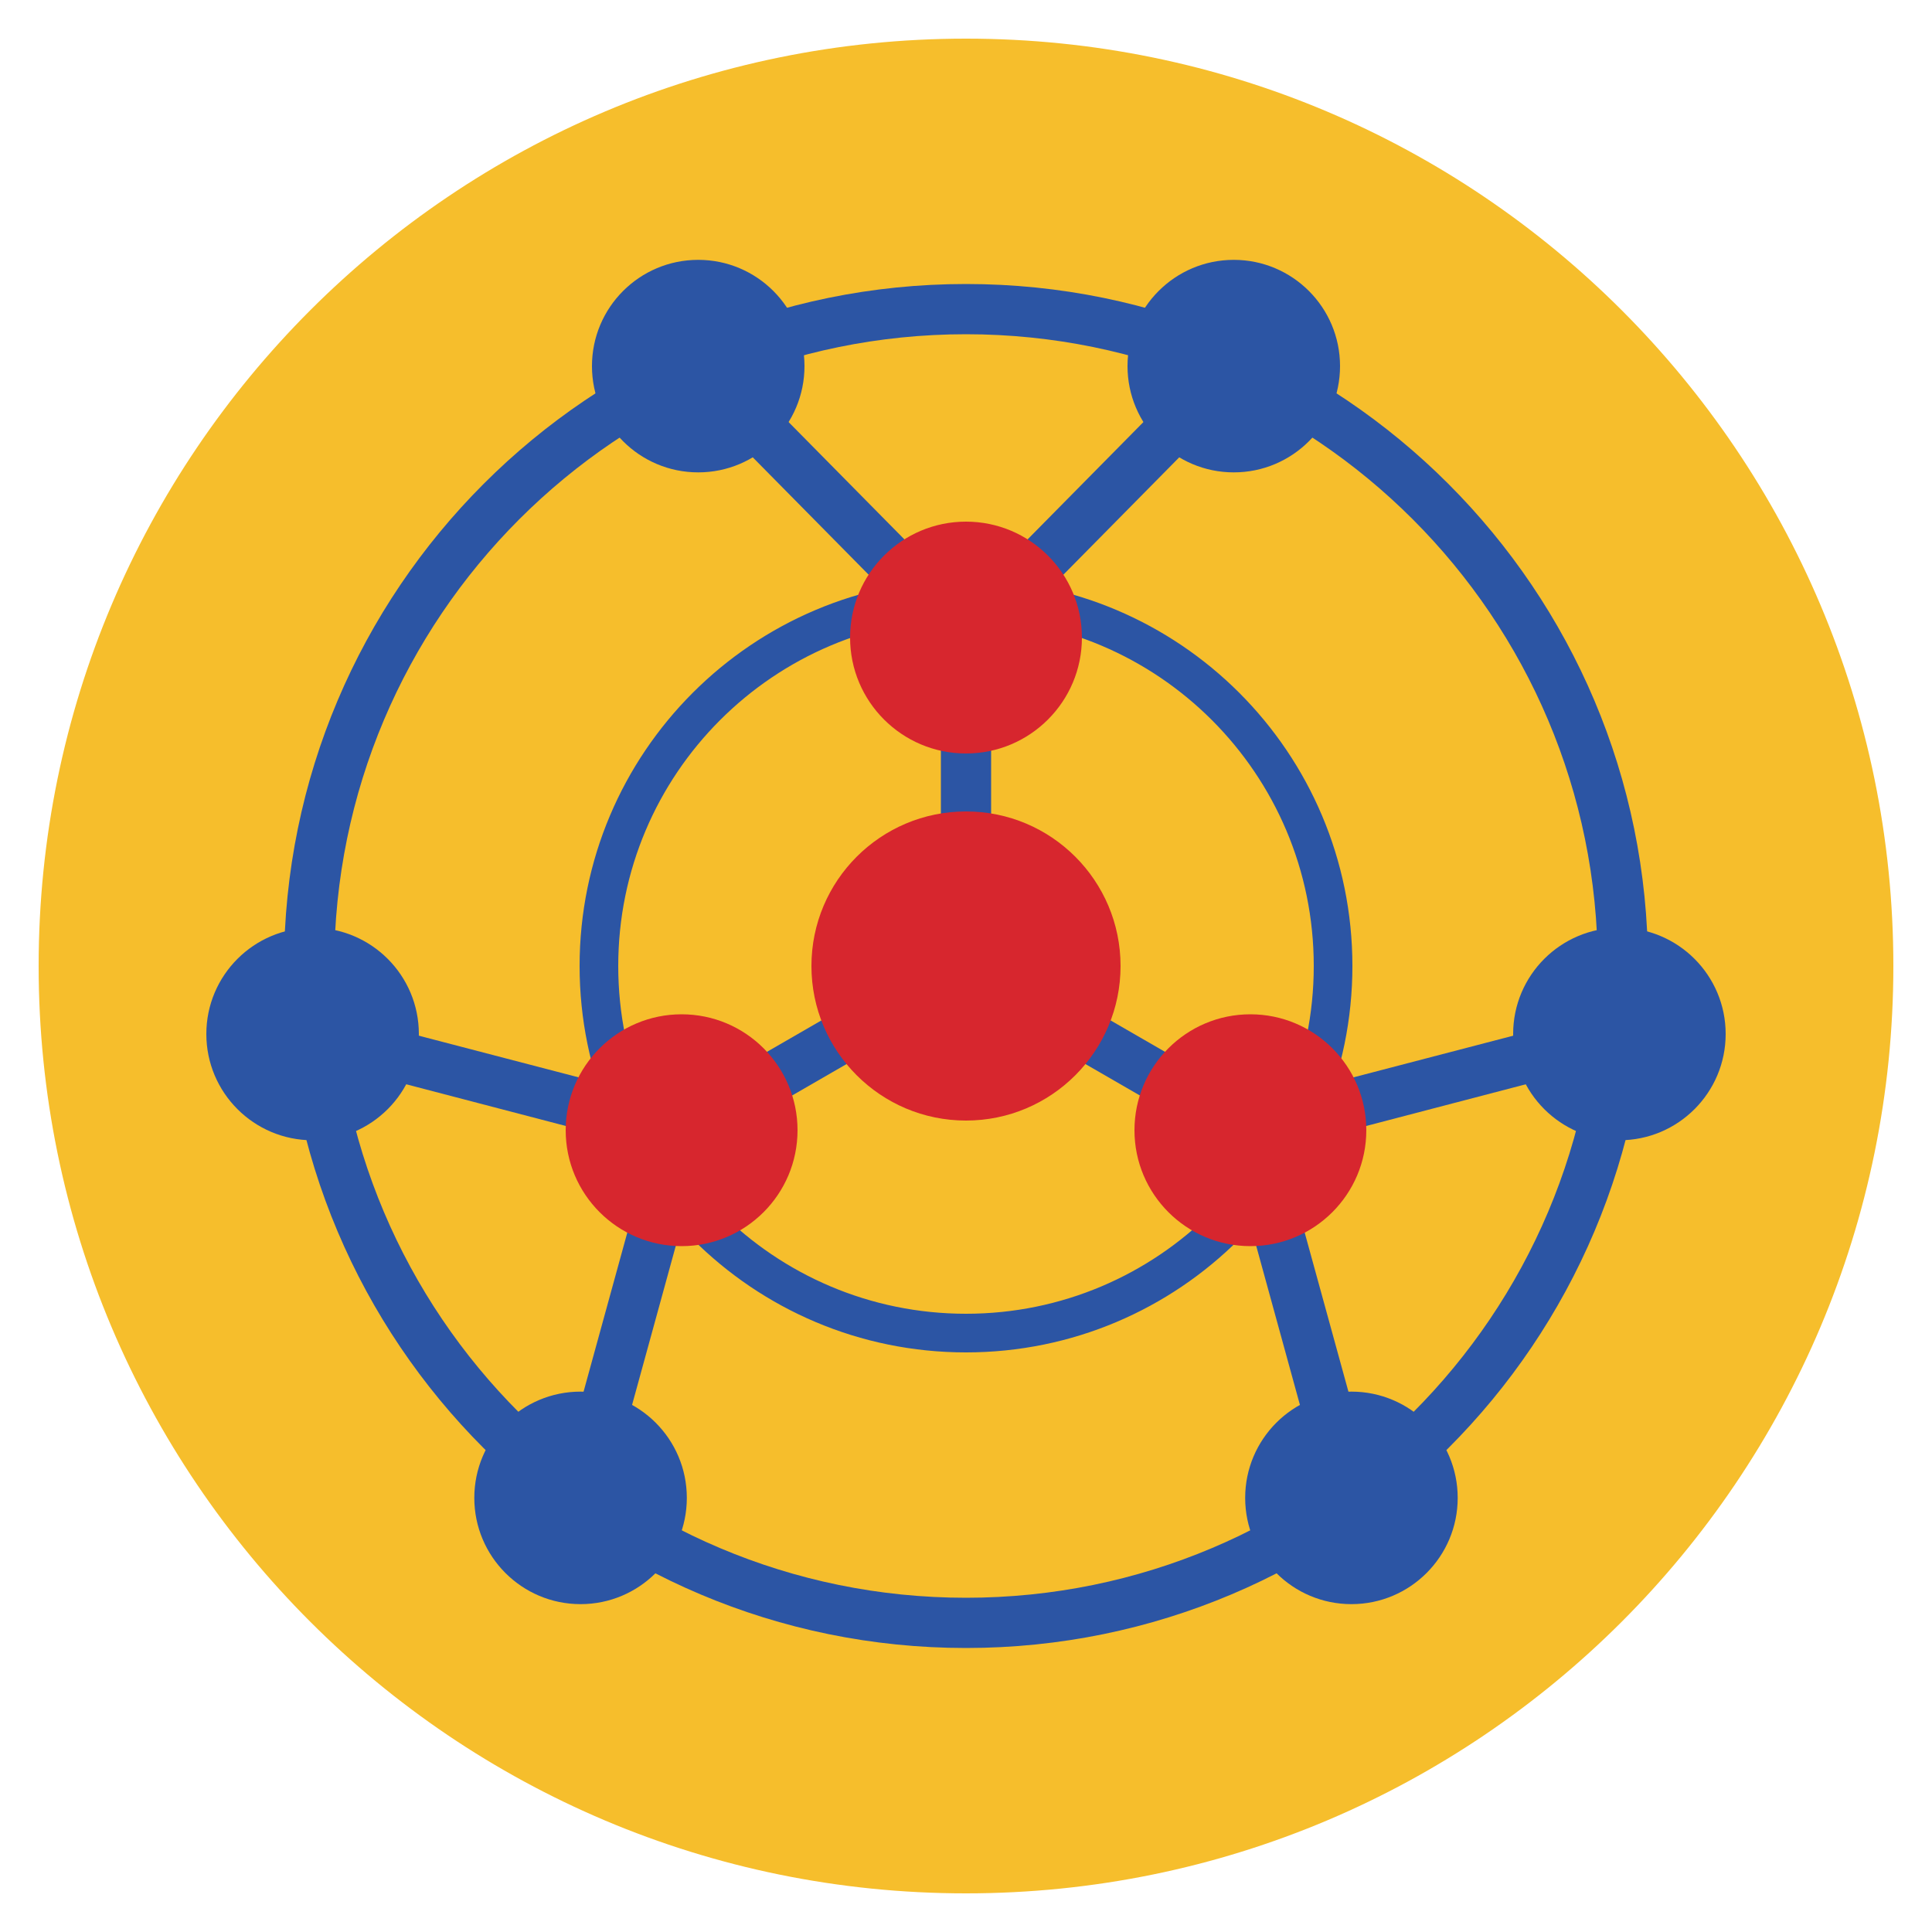
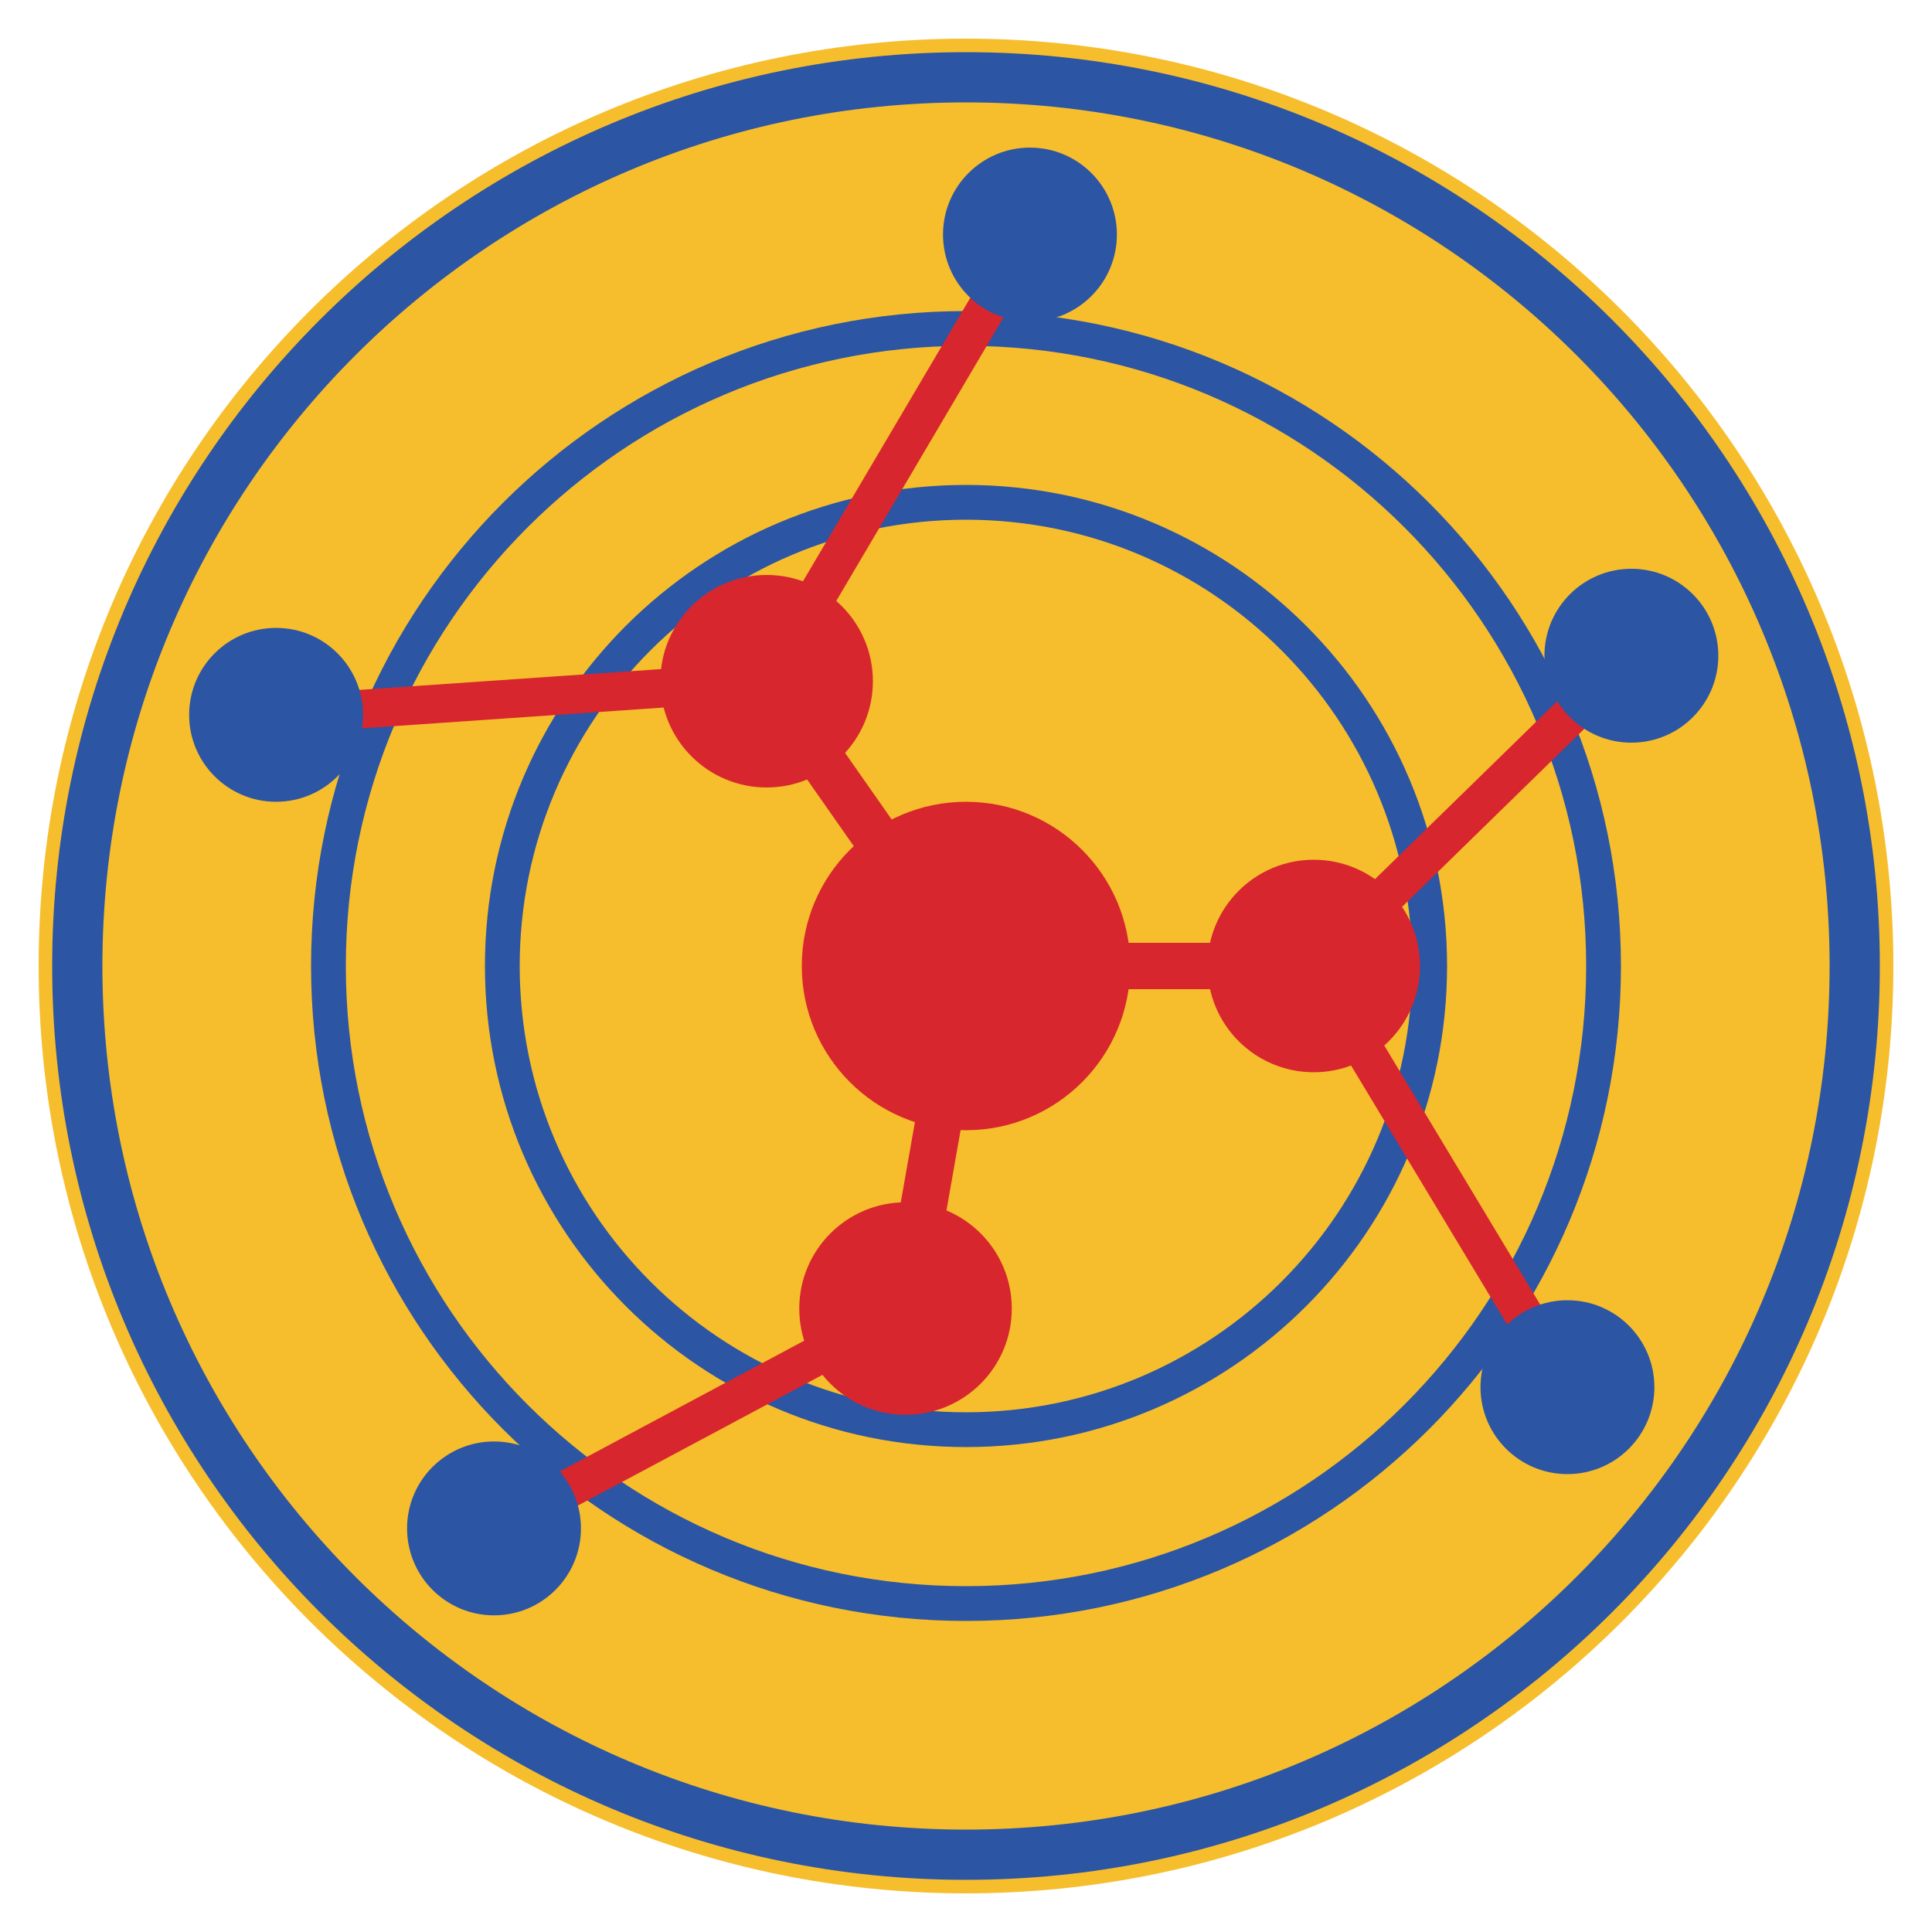
<svg xmlns="http://www.w3.org/2000/svg" viewBox="0 0 100 100">
  <circle fill="#f6be2c" cx="50" cy="50" r="48" />
-   <path fill="#2c55a4" d="M30 50A20 20 0 1 0 70 50A20 20 0 1 0 30 50ZM32 50A18 18 0 1 1 68 50A18 18 0 1 1 32 50ZM14.7 50A35.3 35.3 0 1 0 85.3 50A35.3 35.3 0 1 0 14.7 50ZM17.3 50A32.7 32.7 0 1 1 82.7 50A32.7 32.7 0 1 1 17.3 50Z" />
-   <path fill="#2c55a4" d="M51.3 50L51.3 33L48.7 33L48.7 50ZM49.35 51.13L64.07 59.63L65.37 57.37L50.65 48.87ZM49.35 48.87L34.63 57.37L35.93 59.63L50.65 51.13ZM50.93 32.09L37.06 18.04L35.21 19.87L49.07 33.91ZM50.93 33.91L64.79 19.87L62.94 18.04L49.07 32.09ZM65.05 59.76L84.15 54.77L83.49 52.26L64.39 57.24ZM63.47 58.84L68.7 77.87L71.21 77.18L65.98 58.16ZM34.02 58.16L28.79 77.18L31.3 77.87L36.53 58.84ZM35.61 57.24L16.51 52.26L15.85 54.77L34.95 59.76Z" />
-   <circle fill="#2c55a4" cx="36.14" cy="18.95" r="5.5" />
-   <circle fill="#2c55a4" cx="63.86" cy="18.95" r="5.5" />
-   <circle fill="#2c55a4" cx="83.82" cy="53.52" r="5.5" />
-   <circle fill="#2c55a4" cx="69.95" cy="77.53" r="5.5" />
-   <circle fill="#2c55a4" cx="30.05" cy="77.53" r="5.5" />
-   <circle fill="#2c55a4" cx="16.18" cy="53.52" r="5.5" />
-   <circle fill="#d7262e" cx="50" cy="33" r="6" />
-   <circle fill="#d7262e" cx="64.72" cy="58.5" r="6" />
-   <circle fill="#d7262e" cx="35.28" cy="58.5" r="6" />
-   <circle fill="#d7262e" cx="50" cy="50" r="8" />
+   <path fill="#2c55a4" d="M2.7 50A47.3 47.3 0 1 0 97.3 50A47.3 47.3 0 1 0 2.7 50ZM5.3 50A44.7 44.7 0 1 1 94.7 50A44.7 44.7 0 1 1 5.3 50ZM25.1 50A24.9 24.9 0 1 0 74.9 50A24.9 24.9 0 1 0 25.1 50ZM26.9 50A23.1 23.1 0 1 1 73.1 50A23.1 23.1 0 1 1 26.9 50ZM16.1 50A33.9 33.9 0 1 0 83.9 50A33.9 33.9 0 1 0 16.1 50ZM17.9 50A32.1 32.1 0 1 1 82.1 50A32.1 32.1 0 1 1 17.9 50Z" />
+   <path fill="#d7262e" d="M50.98 49.31L40.66 34.57L38.69 35.94L49.02 50.69ZM50 51.2L68 51.2L68 48.8L50 48.8ZM48.82 49.79L45.69 67.52L48.06 67.93L51.18 50.21ZM39.61 34.26L14.22 36.01L14.36 38L39.74 36.25ZM40.54 35.76L54.17 12.65L52.45 11.64L38.81 34.75ZM68.7 50.72L85.14 34.66L83.74 33.23L67.3 49.28ZM67.14 50.52L80.27 72.31L81.98 71.28L68.86 49.48ZM46.4 66.84L25.1 78.23L26.05 79.99L47.35 68.61Z" />
+   <circle fill="#2c55a4" cx="14.29" cy="37" r="4.5" />
+   <circle fill="#2c55a4" cx="53.31" cy="12.14" r="4.5" />
+   <circle fill="#2c55a4" cx="84.44" cy="33.94" r="4.5" />
+   <circle fill="#2c55a4" cx="81.13" cy="71.8" r="4.5" />
+   <circle fill="#2c55a4" cx="25.57" cy="79.11" r="4.5" />
+   <circle fill="#d7262e" cx="39.68" cy="35.26" r="5.5" />
+   <circle fill="#d7262e" cx="68" cy="50" r="5.5" />
+   <circle fill="#d7262e" cx="46.87" cy="67.73" r="5.5" />
+   <circle fill="#d7262e" cx="50" cy="50" r="8.5" />
</svg>
